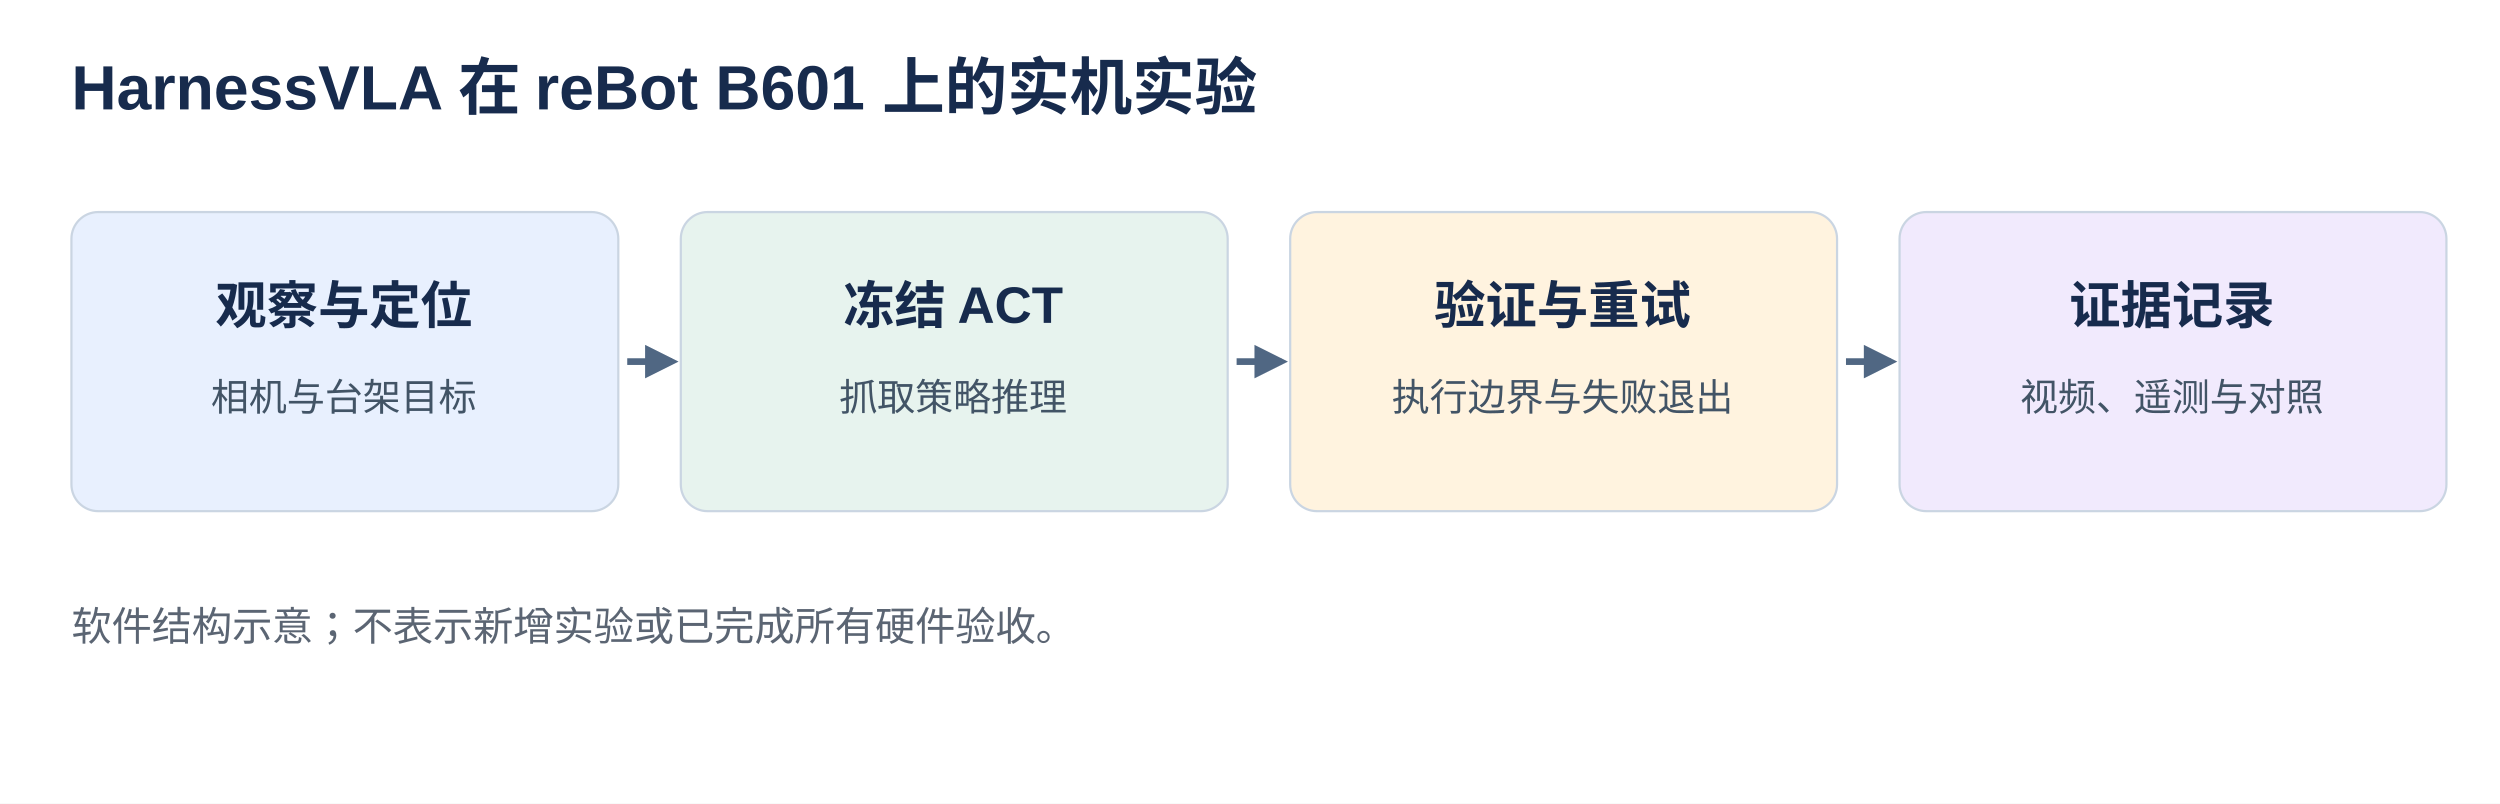
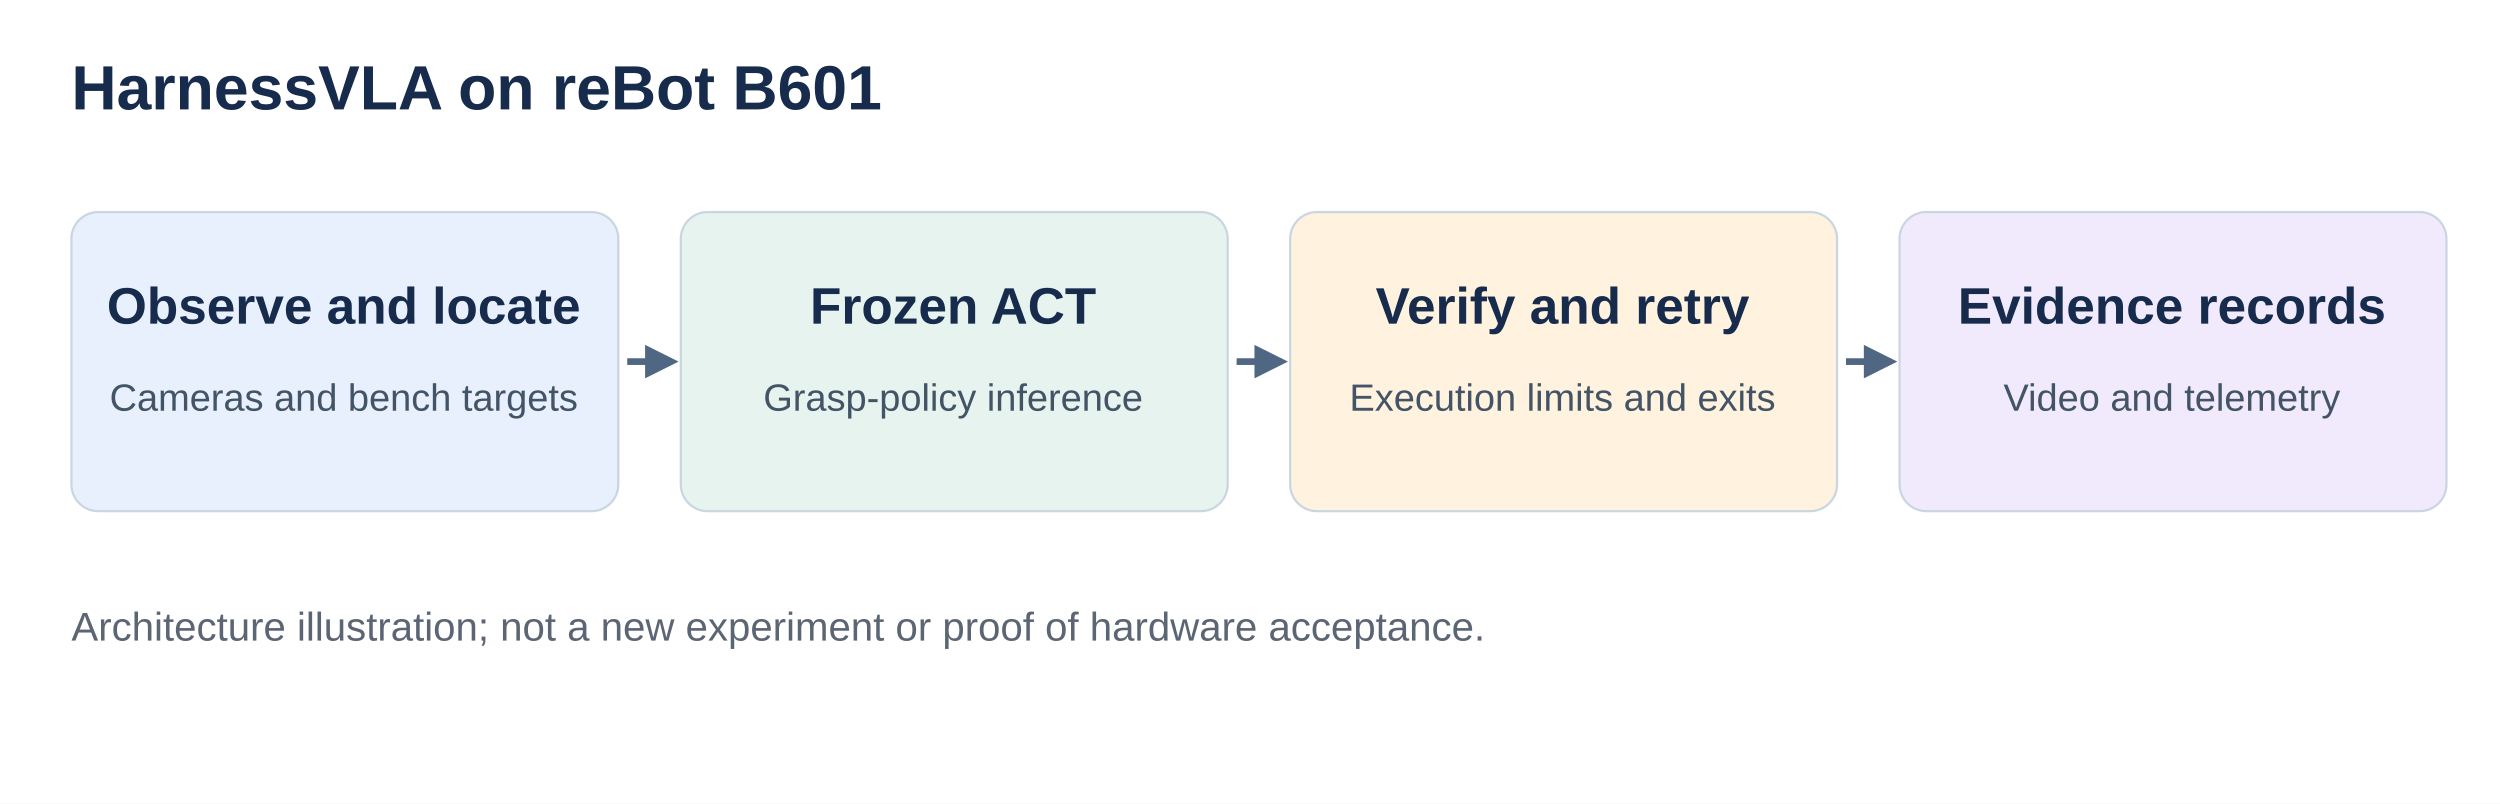
- <svg xmlns="http://www.w3.org/2000/svg" width="1120" height="360" viewBox="0 0 1120 360" role="img" aria-label="HarnessVLA 在 reBot B601 上的实机实验">
+ <svg xmlns="http://www.w3.org/2000/svg" width="1120" height="360" viewBox="0 0 1120 360" role="img" aria-label="HarnessVLA on reBot B601">
  <defs>
    <marker id="a" markerWidth="5" markerHeight="5" refX="4" refY="2.5" orient="auto">
      <path d="M0 0 L5 2.5 L0 5" fill="#506783" />
    </marker>
  </defs>
  <rect width="1120" height="360" fill="#fff" />
  <g font-family="Arial, PingFang SC, sans-serif" fill="#172b4d">
-     <text x="32" y="49" font-size="28" font-weight="700">HarnessVLA 在 reBot B601 上的实机实验</text>
+     <text x="32" y="49" font-size="28" font-weight="700">HarnessVLA on reBot B601</text>
    <rect x="32" y="95" width="245" height="134" rx="12" fill="#e8f0fe" stroke="#cad5e2" />
-     <text x="154" y="145" text-anchor="middle" font-size="23" font-weight="600">观察与定位</text>
-     <text x="154" y="184" text-anchor="middle" font-size="17" fill="#425466">相机与台架目标</text>
+     <text x="154" y="145" text-anchor="middle" font-size="23" font-weight="600">Observe and locate</text>
+     <text x="154" y="184" text-anchor="middle" font-size="17" fill="#425466">Cameras and bench targets</text>
    <path d="M281 162 h20" stroke="#506783" stroke-width="3" marker-end="url(#a)" />
    <rect x="305" y="95" width="245" height="134" rx="12" fill="#e7f3ee" stroke="#cad5e2" />
-     <text x="427" y="145" text-anchor="middle" font-size="23" font-weight="600">冻结 ACT</text>
-     <text x="427" y="184" text-anchor="middle" font-size="17" fill="#425466">抓取策略推理</text>
+     <text x="427" y="145" text-anchor="middle" font-size="23" font-weight="600">Frozen ACT</text>
+     <text x="427" y="184" text-anchor="middle" font-size="17" fill="#425466">Grasp-policy inference</text>
    <path d="M554 162 h20" stroke="#506783" stroke-width="3" marker-end="url(#a)" />
    <rect x="578" y="95" width="245" height="134" rx="12" fill="#fff3df" stroke="#cad5e2" />
-     <text x="700" y="145" text-anchor="middle" font-size="23" font-weight="600">验证与重试</text>
-     <text x="700" y="184" text-anchor="middle" font-size="17" fill="#425466">执行边界与失败退出</text>
+     <text x="700" y="145" text-anchor="middle" font-size="23" font-weight="600">Verify and retry</text>
+     <text x="700" y="184" text-anchor="middle" font-size="17" fill="#425466">Execution limits and exits</text>
    <path d="M827 162 h20" stroke="#506783" stroke-width="3" marker-end="url(#a)" />
    <rect x="851" y="95" width="245" height="134" rx="12" fill="#f1eafd" stroke="#cad5e2" />
-     <text x="973" y="145" text-anchor="middle" font-size="23" font-weight="600">证据记录</text>
-     <text x="973" y="184" text-anchor="middle" font-size="17" fill="#425466">视频、遥测与对照</text>
-     <text x="32" y="287" font-size="18" fill="#5b6573">软件结构示意；不表示新增实验或已完成所有硬件验收。</text>
+     <text x="973" y="145" text-anchor="middle" font-size="23" font-weight="600">Evidence records</text>
+     <text x="973" y="184" text-anchor="middle" font-size="17" fill="#425466">Video and telemetry</text>
+     <text x="32" y="287" font-size="18" fill="#5b6573">Architecture illustration; not a new experiment or proof of hardware acceptance.</text>
  </g>
</svg>
